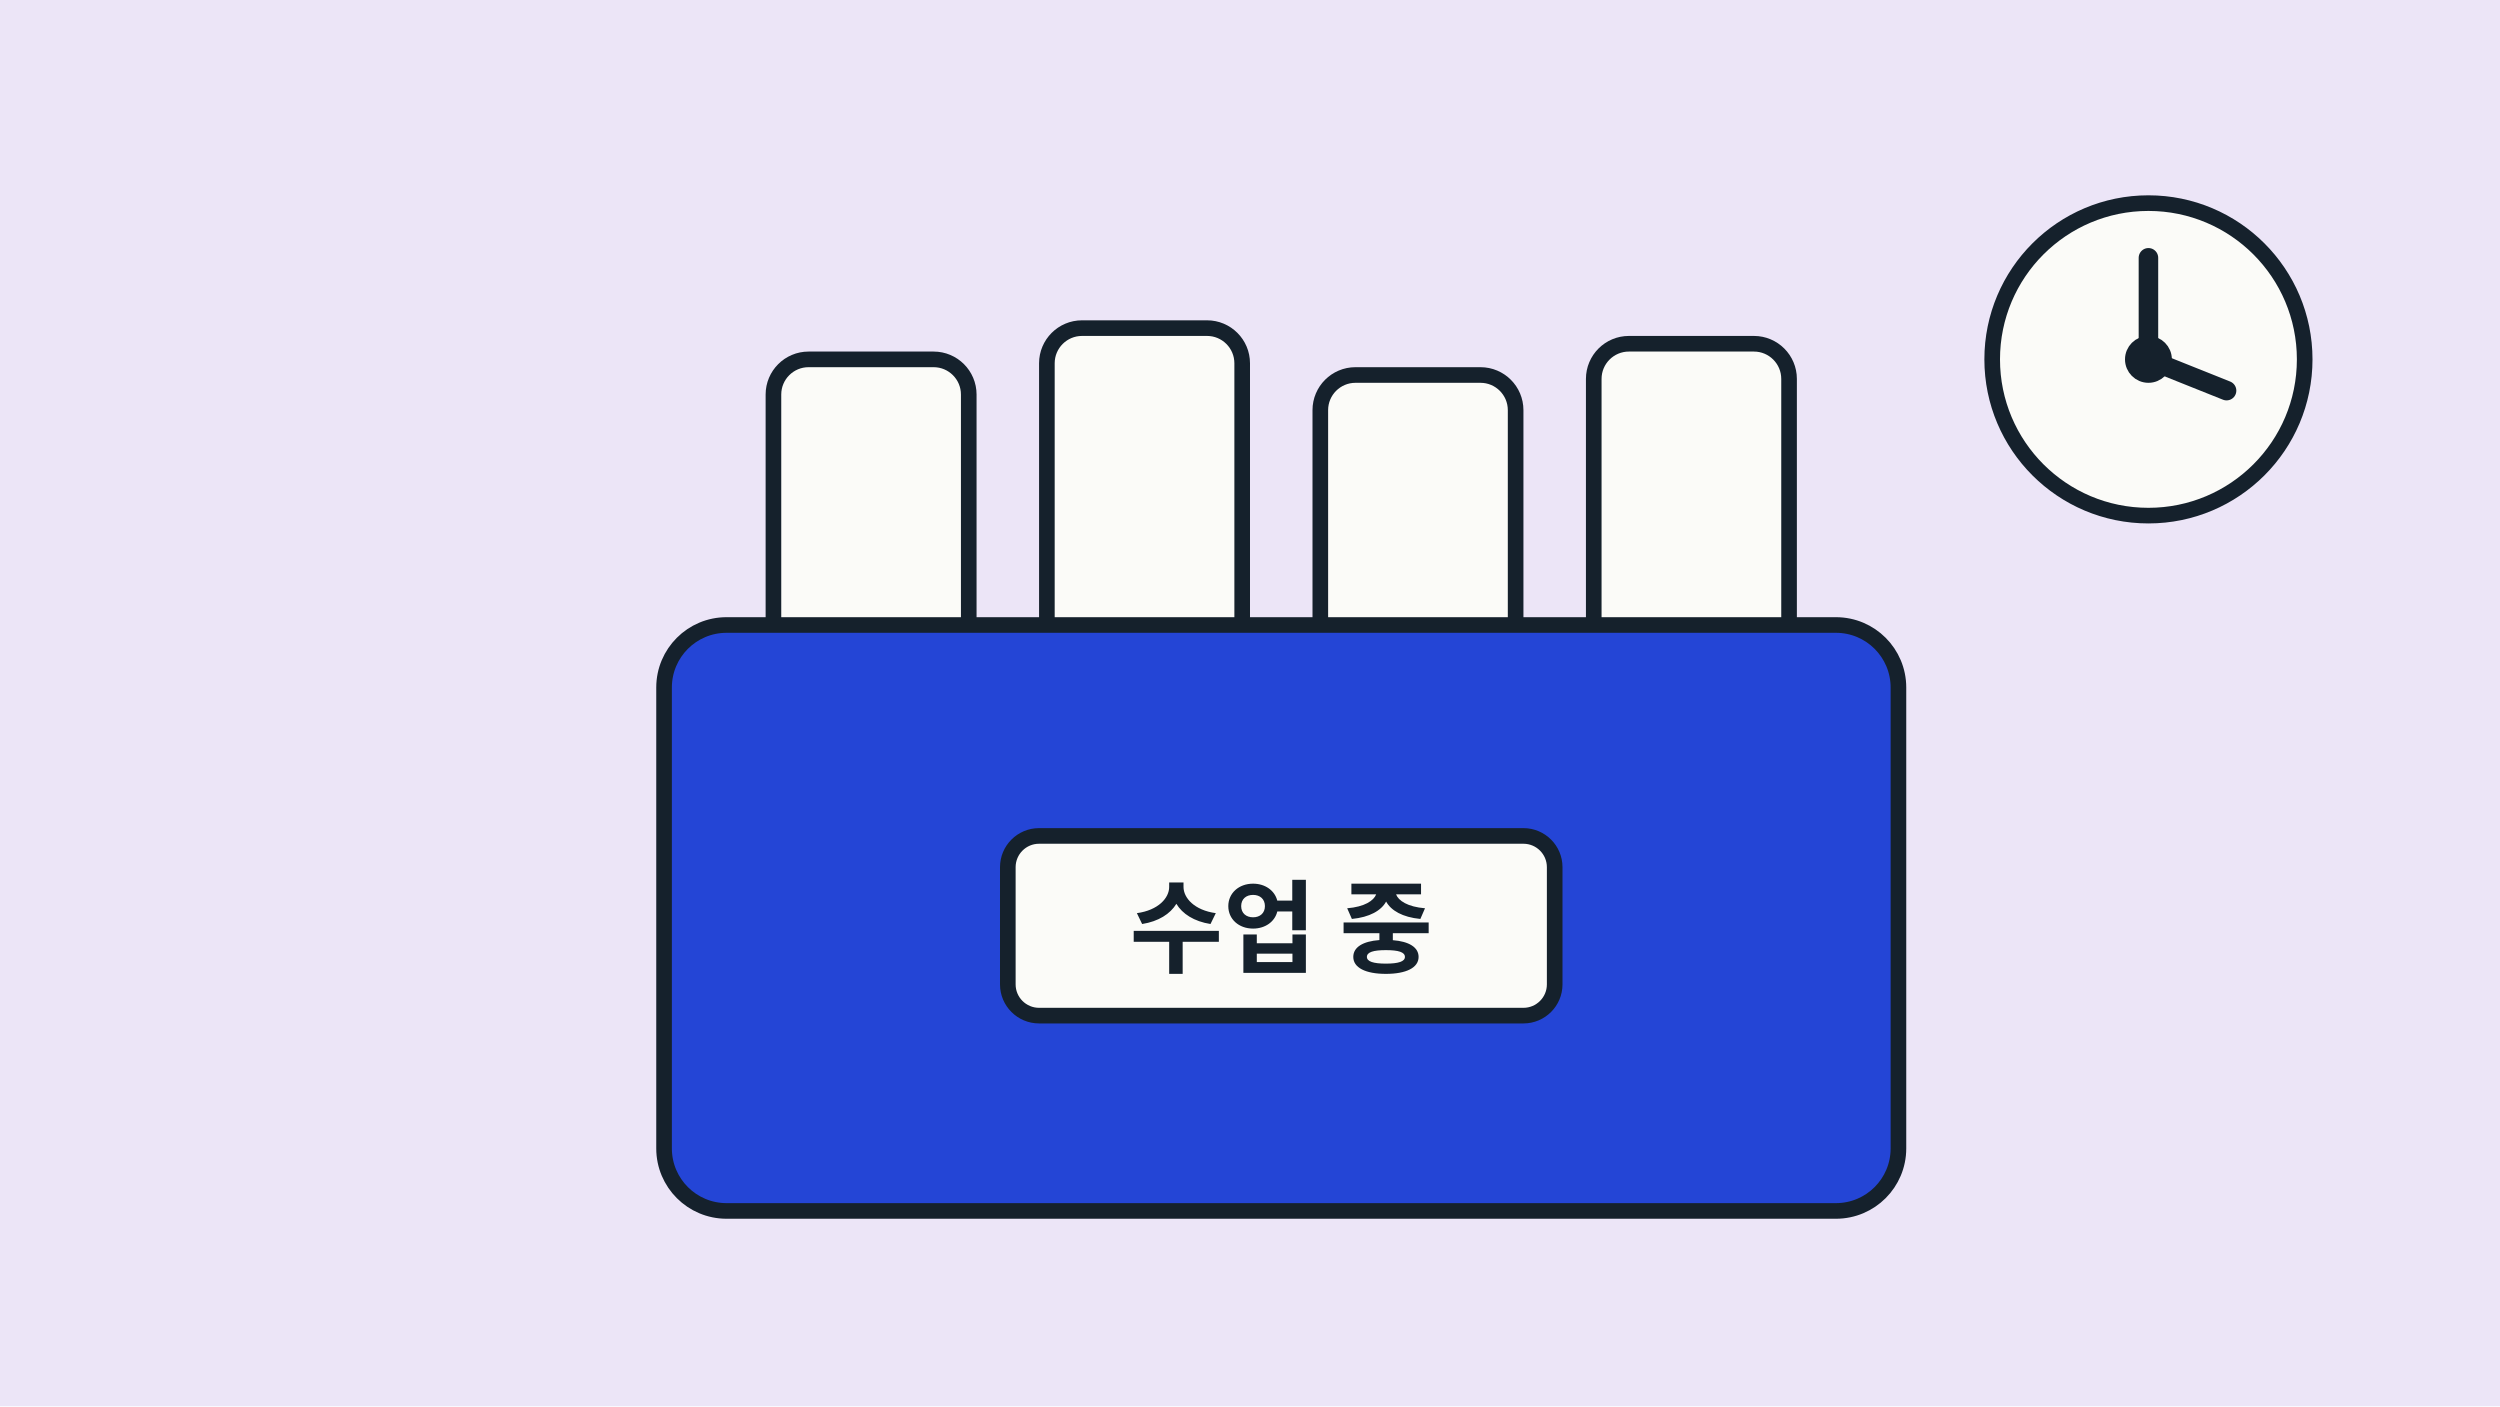
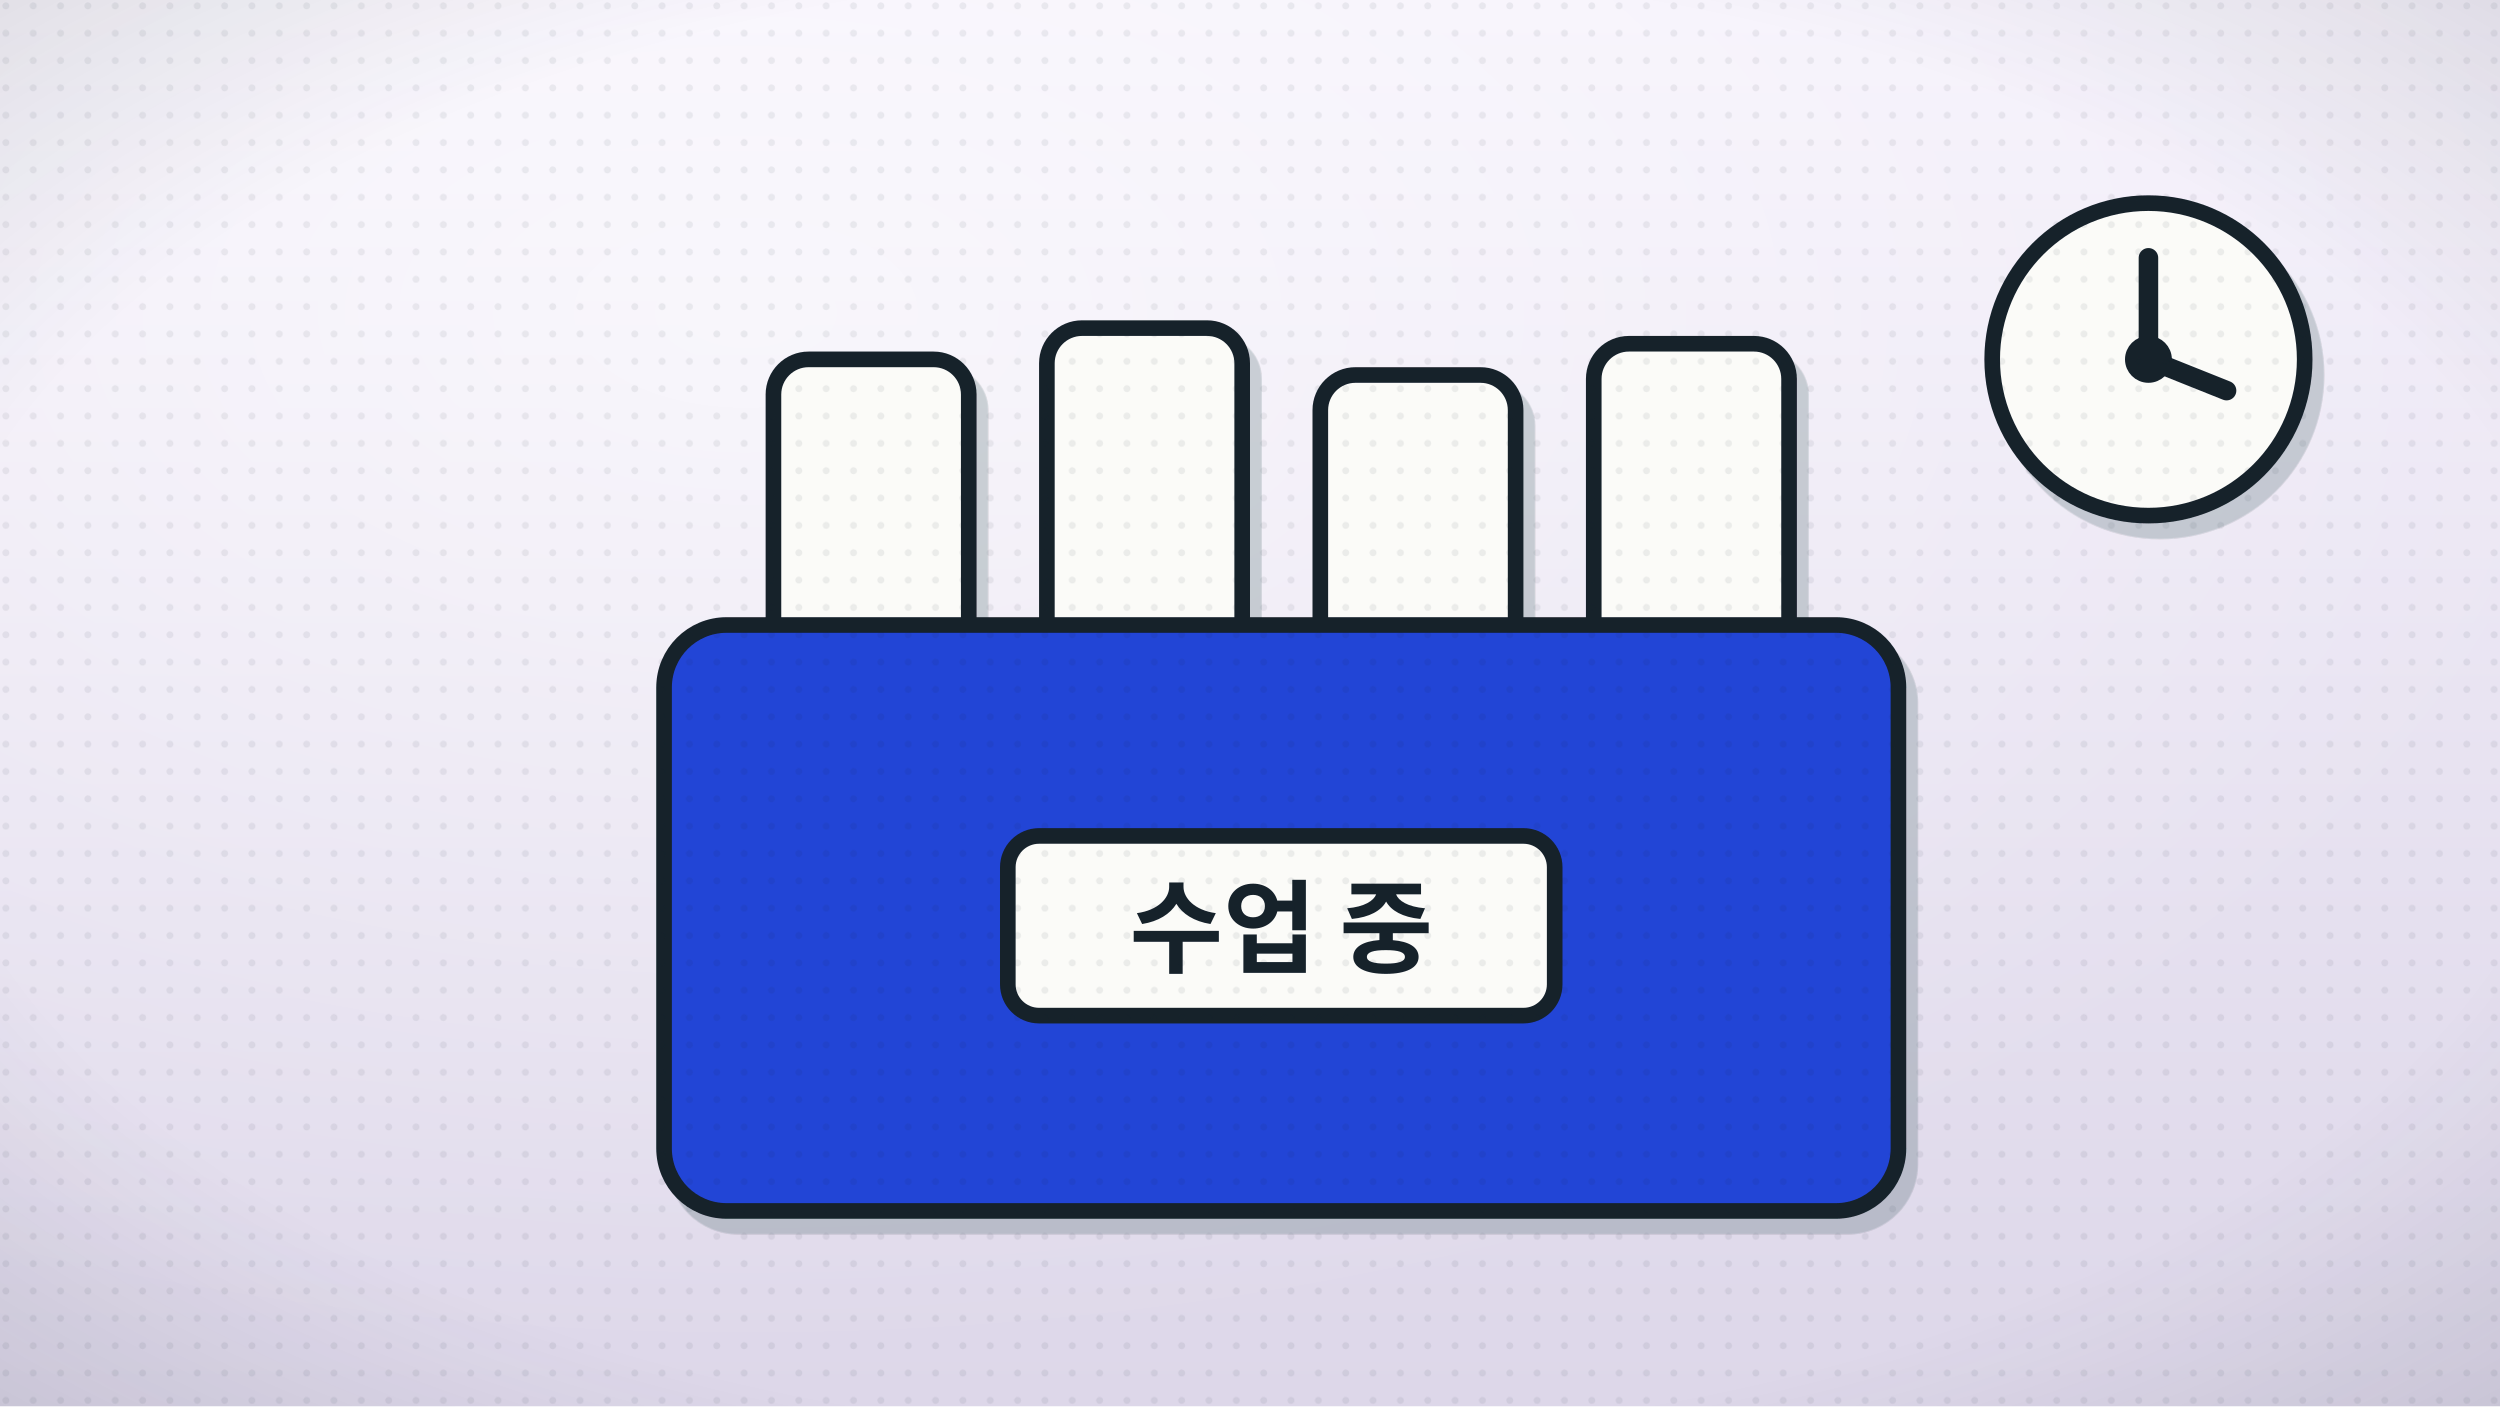
- <svg xmlns="http://www.w3.org/2000/svg" viewBox="0 0 640 360" role="img" aria-label="수업 시간에 스마트폰을 모아 둔 보관함과 시계">
-   <rect width="640" height="360" fill="#ECE5F7" />
-   <g stroke="#15212C" stroke-width="4" stroke-linejoin="round" stroke-linecap="round">
-     <rect x="198" y="92" width="50" height="92" rx="9" fill="#FBFBF8" />
-     <rect x="268" y="84" width="50" height="100" rx="9" fill="#FBFBF8" />
-     <rect x="338" y="96" width="50" height="88" rx="9" fill="#FBFBF8" />
-     <rect x="408" y="88" width="50" height="96" rx="9" fill="#FBFBF8" />
-     <rect x="170" y="160" width="316" height="150" rx="16" fill="#2445D6" />
-     <rect x="258" y="214" width="140" height="46" rx="8" fill="#FBFBF8" />
-     <text x="328" y="247" font-family="'Apple SD Gothic Neo','Malgun Gothic','Noto Sans KR',sans-serif" font-size="26" font-weight="800" fill="#15212C" stroke="none" text-anchor="middle">수업 중</text>
-     <circle cx="550" cy="92" r="40" fill="#FBFBF8" />
-     <path d="M550 92 L550 66" fill="none" stroke-width="5" />
-     <path d="M550 92 L570 100" fill="none" stroke-width="5" />
-     <circle cx="550" cy="92" r="4" fill="#15212C" />
+ <svg xmlns="http://www.w3.org/2000/svg" data-polished="1" viewBox="0 0 640 360" role="img" aria-label="수업 시간에 스마트폰을 모아 둔 보관함과 시계">
+   <defs>
+     <linearGradient id="pbg" x1="0" y1="0" x2="0" y2="1">
+       <stop offset="0" stop-color="#f5f1fb" />
+       <stop offset="1" stop-color="#ddd7e9" />
+     </linearGradient>
+     <radialGradient id="pglow" cx="0.3" cy="0.22" r="0.75">
+       <stop offset="0" stop-color="#FFFFFF" stop-opacity=".55" />
+       <stop offset="1" stop-color="#FFFFFF" stop-opacity="0" />
+     </radialGradient>
+     <pattern id="pdot" width="7" height="7" patternUnits="userSpaceOnUse">
+       <circle cx="1.5" cy="1.5" r=".9" fill="#15212C" opacity=".07" />
+     </pattern>
+     <filter id="psh" x="-5%" y="-5%" width="115%" height="120%">
+       <feDropShadow dx="3" dy="4" stdDeviation="0" flood-color="#15212C" flood-opacity=".18" />
+     </filter>
+     <radialGradient id="pvig" cx="0.5" cy="0.5" r="0.75">
+       <stop offset=".7" stop-color="#15212C" stop-opacity="0" />
+       <stop offset="1" stop-color="#15212C" stop-opacity=".12" />
+     </radialGradient>
+   </defs>
+   <rect width="640" height="360" fill="url(#pbg)" />
+   <rect width="640" height="360" fill="url(#pglow)" />
+   <g filter="url(#psh)">
+     <g stroke="#15212C" stroke-width="4" stroke-linejoin="round" stroke-linecap="round">
+       <rect x="198" y="92" width="50" height="92" rx="9" fill="#FBFBF8" />
+       <rect x="268" y="84" width="50" height="100" rx="9" fill="#FBFBF8" />
+       <rect x="338" y="96" width="50" height="88" rx="9" fill="#FBFBF8" />
+       <rect x="408" y="88" width="50" height="96" rx="9" fill="#FBFBF8" />
+       <rect x="170" y="160" width="316" height="150" rx="16" fill="#2445D6" />
+       <rect x="258" y="214" width="140" height="46" rx="8" fill="#FBFBF8" />
+       <text x="328" y="247" font-family="'Apple SD Gothic Neo','Malgun Gothic','Noto Sans KR',sans-serif" font-size="26" font-weight="800" fill="#15212C" stroke="none" text-anchor="middle">수업 중</text>
+       <circle cx="550" cy="92" r="40" fill="#FBFBF8" />
+       <path d="M550 92 L550 66" fill="none" stroke-width="5" />
+       <path d="M550 92 L570 100" fill="none" stroke-width="5" />
+       <circle cx="550" cy="92" r="4" fill="#15212C" />
+     </g>
  </g>
+   <rect width="640" height="360" fill="url(#pdot)" pointer-events="none" />
+   <rect width="640" height="360" fill="url(#pvig)" pointer-events="none" />
</svg>
